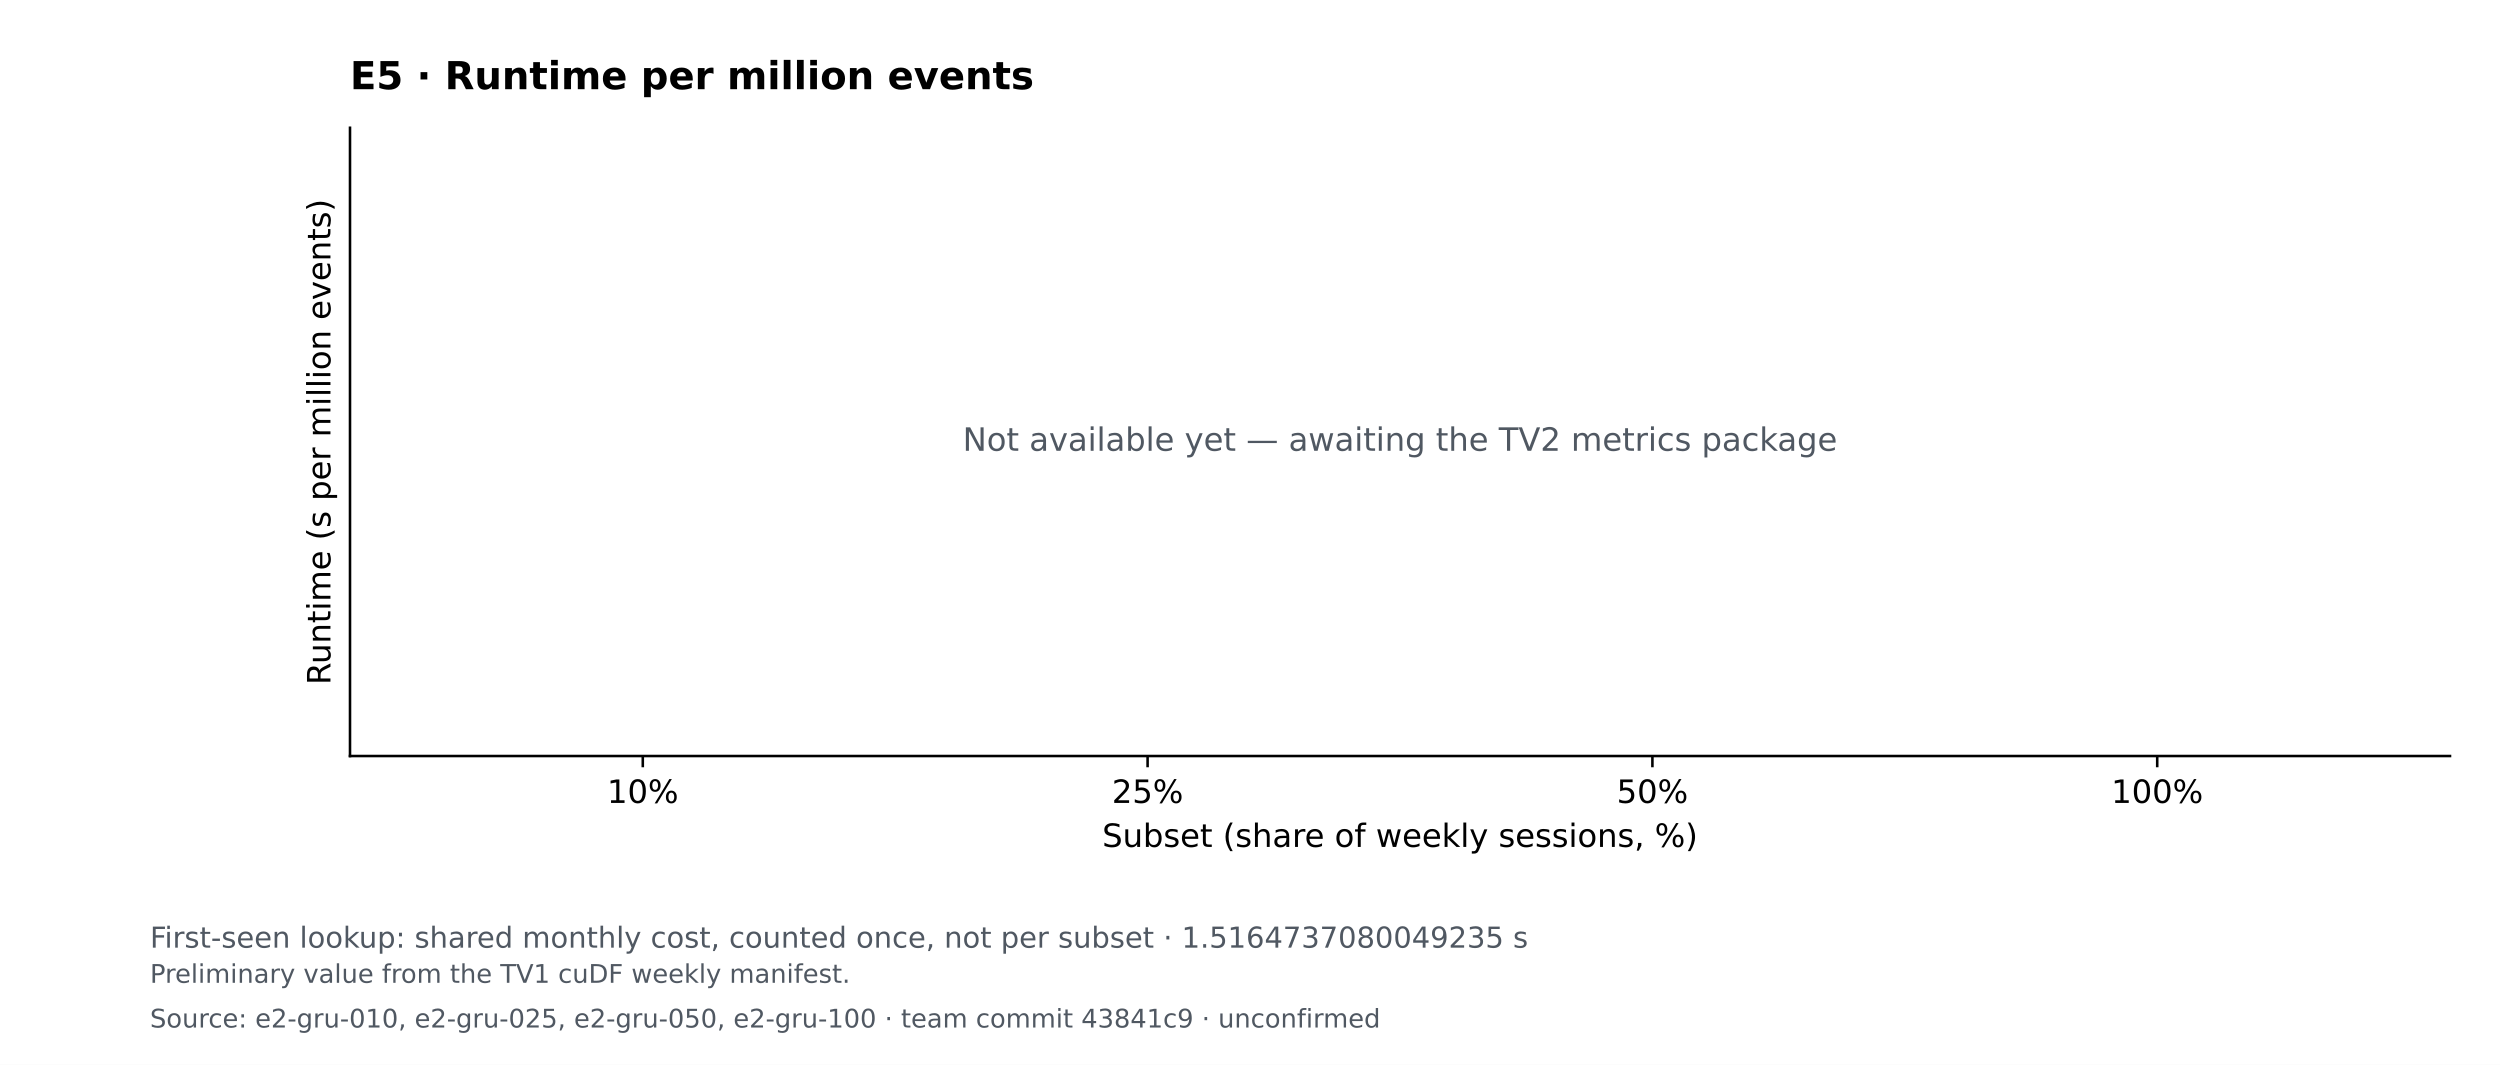
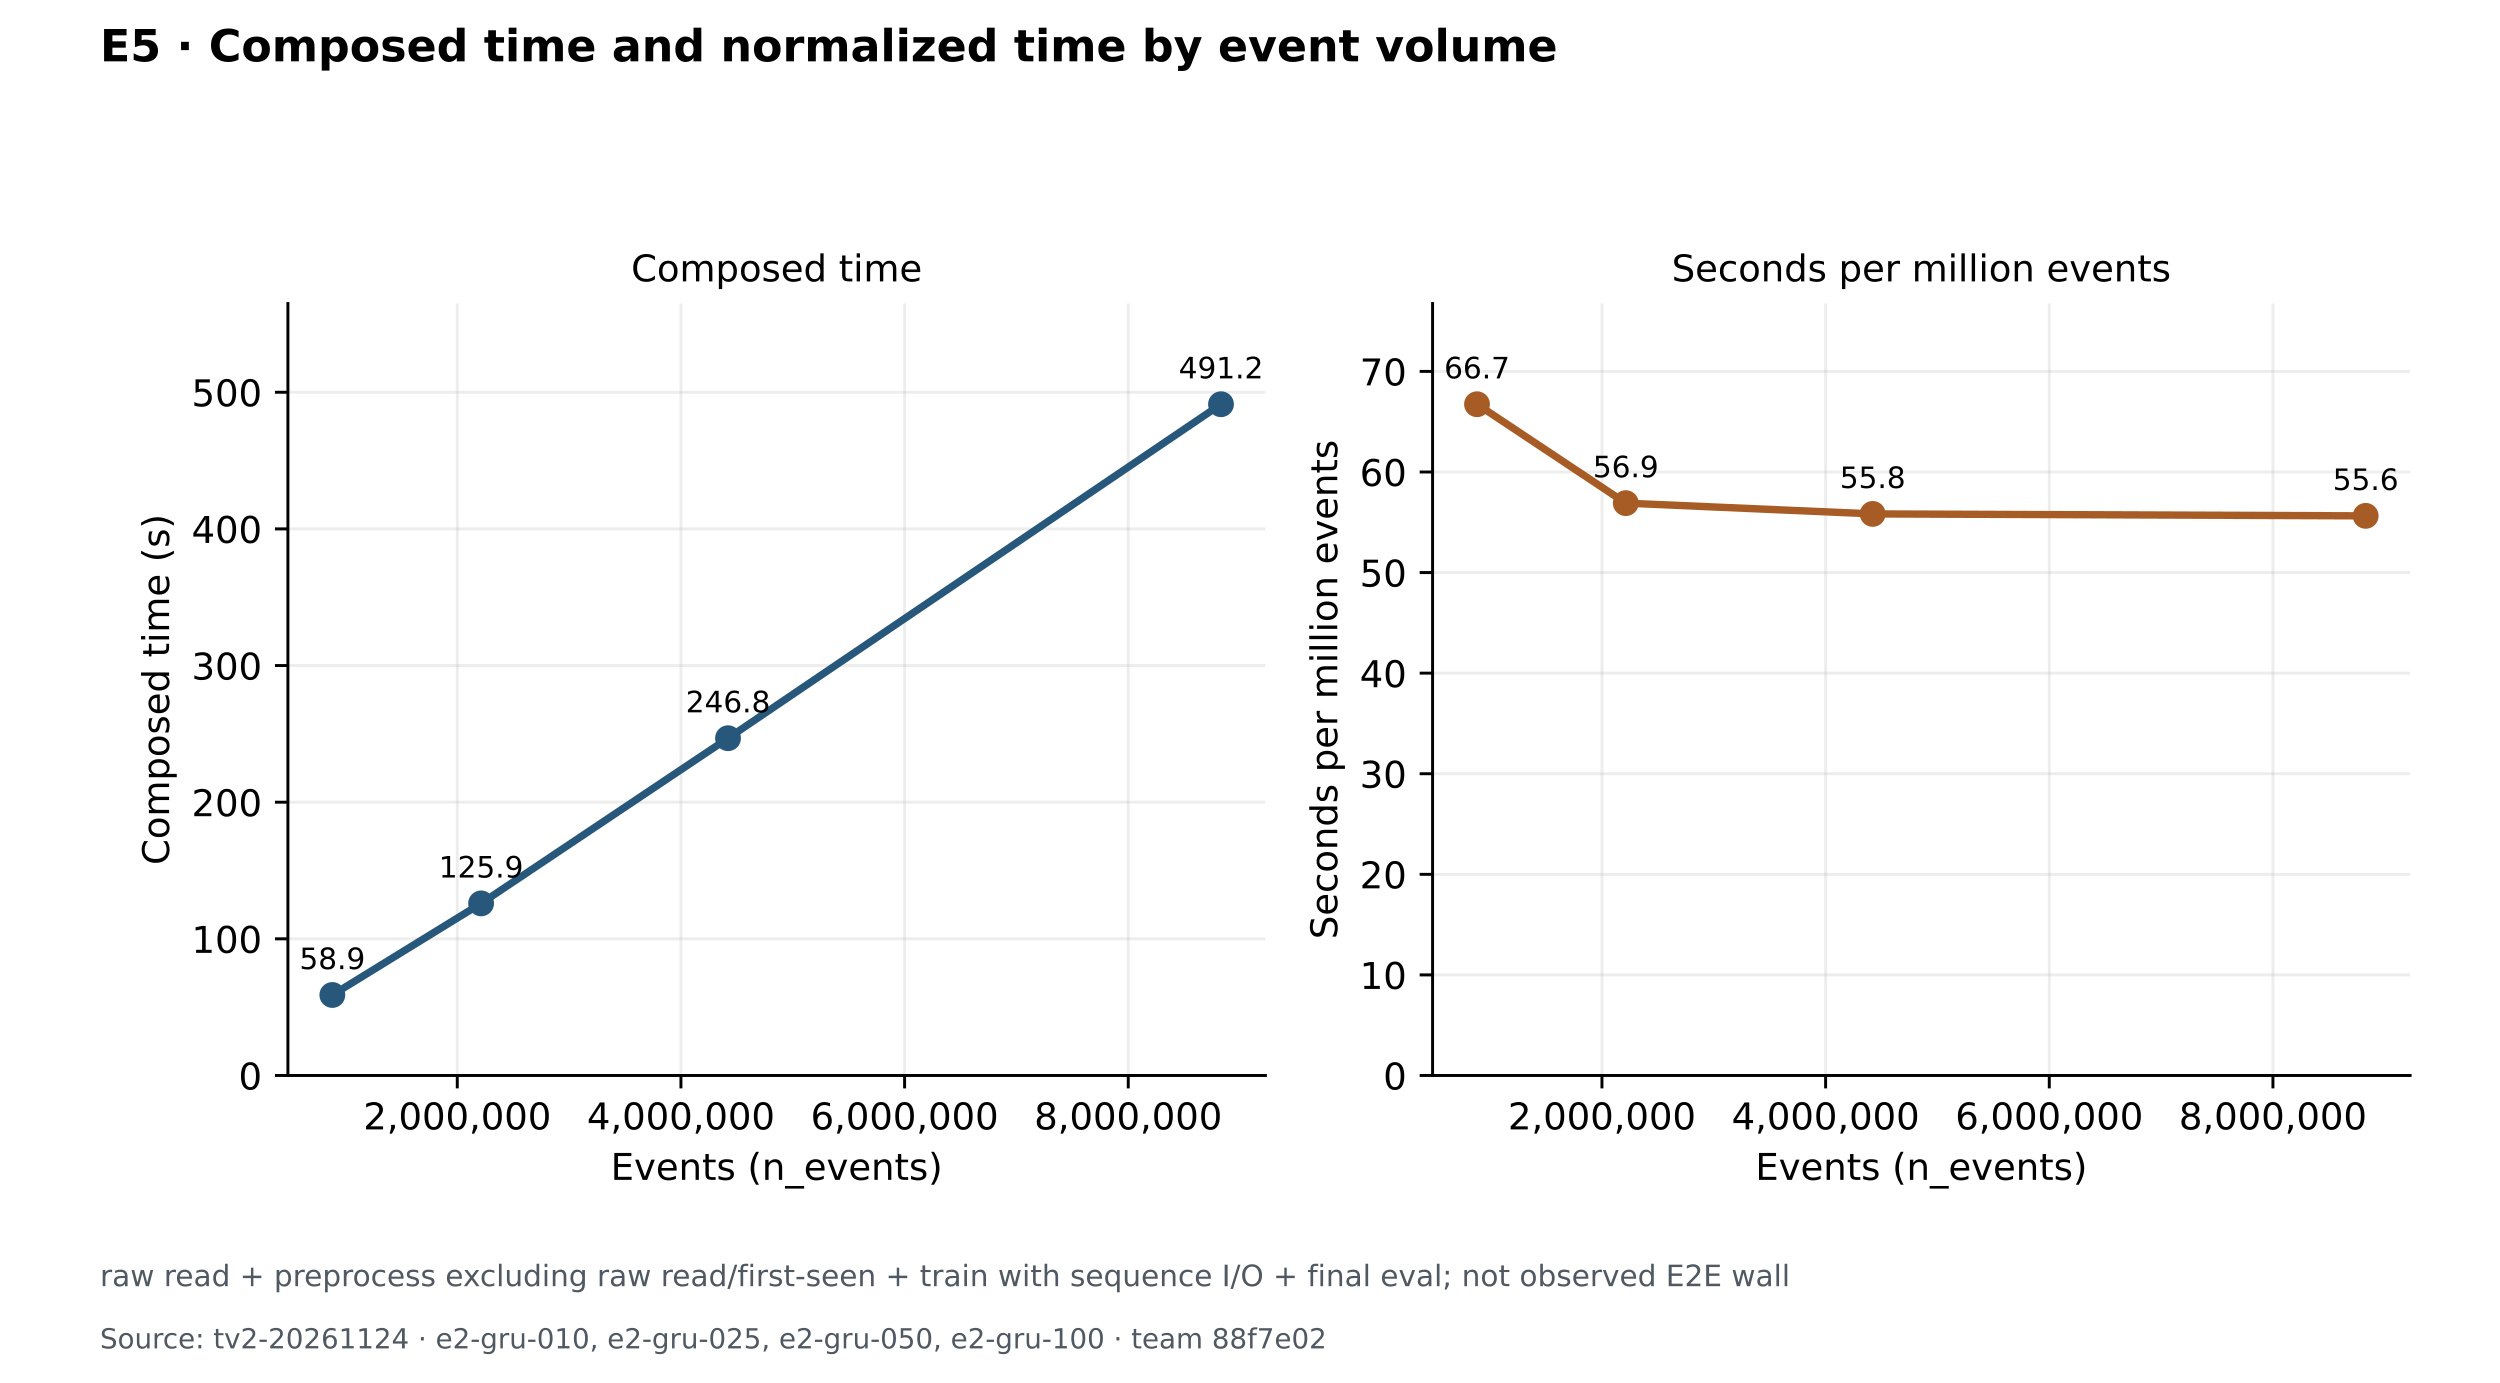
- <svg xmlns="http://www.w3.org/2000/svg" xmlns:xlink="http://www.w3.org/1999/xlink" width="777.6pt" height="331.2pt" viewBox="0 0 777.6 331.2" version="1.1">
+ <svg xmlns="http://www.w3.org/2000/svg" xmlns:xlink="http://www.w3.org/1999/xlink" width="676.8pt" height="374.4pt" viewBox="0 0 676.8 374.4" version="1.1">
  <defs>
    <style type="text/css">*{stroke-linejoin: round; stroke-linecap: butt}</style>
  </defs>
  <g id="figure_1">
    <g id="patch_1">
-       <path d="M 0 331.2 L 777.6 331.2 L 777.6 0 L 0 0 z " style="fill: #ffffff" />
+       <path d="M 0 374.4 L 676.8 374.4 L 676.8 0 L 0 0 z " style="fill: #ffffff" />
    </g>
    <g id="axes_1">
      <g id="patch_2">
-         <path d="M 108.864 235.152 L 762.048 235.152 L 762.048 39.744 L 108.864 39.744 z " style="fill: #ffffff" />
+         <path d="M 77.942 291.155 L 342.577 291.155 L 342.577 82.176 L 77.942 82.176 z " style="fill: #ffffff" />
      </g>
      <g id="matplotlib.axis_1">
        <g id="xtick_1">
          <g id="line2d_1">
+             <path d="M 123.793 291.155 L 123.793 82.176 " clip-path="url(#p7ad2aeffd7)" style="fill: none; stroke: #b0b0b0; stroke-opacity: 0.22; stroke-width: 0.8; stroke-linecap: square" />
+           </g>
+           <g id="line2d_2">
            <defs>
              <path id="mb6811b86c1" d="M 0 0 L 0 3.5 " style="stroke: #000000; stroke-width: 0.8" />
            </defs>
            <g>
-               <use xlink:href="#mb6811b86c1" x="199.933" y="235.152" style="stroke: #000000; stroke-width: 0.8" />
+               <use xlink:href="#mb6811b86c1" x="123.793" y="291.155" style="stroke: #000000; stroke-width: 0.8" />
            </g>
          </g>
          <g id="text_1">
-             <text style="font-size: 10px; font-family: 'DejaVu Sans', 'Bitstream Vera Sans', 'Computer Modern Sans Serif', 'Lucida Grande', 'Verdana', 'Geneva', 'Lucid', 'Arial', 'Helvetica', 'Avant Garde', sans-serif; text-anchor: middle" x="199.933" y="249.75" transform="rotate(-0 199.9329 249.7504)">10%</text>
+             <text style="font-size: 10px; font-family: 'DejaVu Sans', 'Bitstream Vera Sans', 'Computer Modern Sans Serif', 'Lucida Grande', 'Verdana', 'Geneva', 'Lucid', 'Arial', 'Helvetica', 'Avant Garde', sans-serif; text-anchor: middle" x="123.793" y="305.753" transform="rotate(-0 123.7933 305.7532)">2,000,000</text>
          </g>
        </g>
        <g id="xtick_2">
-           <g id="line2d_2">
-             <g>
-               <use xlink:href="#mb6811b86c1" x="356.948" y="235.152" style="stroke: #000000; stroke-width: 0.8" />
+           <g id="line2d_3">
+             <path d="M 184.342 291.155 L 184.342 82.176 " clip-path="url(#p7ad2aeffd7)" style="fill: none; stroke: #b0b0b0; stroke-opacity: 0.22; stroke-width: 0.8; stroke-linecap: square" />
+           </g>
+           <g id="line2d_4">
+             <g>
+               <use xlink:href="#mb6811b86c1" x="184.342" y="291.155" style="stroke: #000000; stroke-width: 0.8" />
            </g>
          </g>
          <g id="text_2">
-             <text style="font-size: 10px; font-family: 'DejaVu Sans', 'Bitstream Vera Sans', 'Computer Modern Sans Serif', 'Lucida Grande', 'Verdana', 'Geneva', 'Lucid', 'Arial', 'Helvetica', 'Avant Garde', sans-serif; text-anchor: middle" x="356.948" y="249.75" transform="rotate(-0 356.9483 249.7504)">25%</text>
+             <text style="font-size: 10px; font-family: 'DejaVu Sans', 'Bitstream Vera Sans', 'Computer Modern Sans Serif', 'Lucida Grande', 'Verdana', 'Geneva', 'Lucid', 'Arial', 'Helvetica', 'Avant Garde', sans-serif; text-anchor: middle" x="184.342" y="305.753" transform="rotate(-0 184.3424 305.7532)">4,000,000</text>
          </g>
        </g>
        <g id="xtick_3">
-           <g id="line2d_3">
-             <g>
-               <use xlink:href="#mb6811b86c1" x="513.964" y="235.152" style="stroke: #000000; stroke-width: 0.8" />
+           <g id="line2d_5">
+             <path d="M 244.892 291.155 L 244.892 82.176 " clip-path="url(#p7ad2aeffd7)" style="fill: none; stroke: #b0b0b0; stroke-opacity: 0.22; stroke-width: 0.8; stroke-linecap: square" />
+           </g>
+           <g id="line2d_6">
+             <g>
+               <use xlink:href="#mb6811b86c1" x="244.892" y="291.155" style="stroke: #000000; stroke-width: 0.8" />
            </g>
          </g>
          <g id="text_3">
-             <text style="font-size: 10px; font-family: 'DejaVu Sans', 'Bitstream Vera Sans', 'Computer Modern Sans Serif', 'Lucida Grande', 'Verdana', 'Geneva', 'Lucid', 'Arial', 'Helvetica', 'Avant Garde', sans-serif; text-anchor: middle" x="513.964" y="249.75" transform="rotate(-0 513.9637 249.7504)">50%</text>
+             <text style="font-size: 10px; font-family: 'DejaVu Sans', 'Bitstream Vera Sans', 'Computer Modern Sans Serif', 'Lucida Grande', 'Verdana', 'Geneva', 'Lucid', 'Arial', 'Helvetica', 'Avant Garde', sans-serif; text-anchor: middle" x="244.892" y="305.753" transform="rotate(-0 244.8915 305.7532)">6,000,000</text>
          </g>
        </g>
        <g id="xtick_4">
-           <g id="line2d_4">
-             <g>
-               <use xlink:href="#mb6811b86c1" x="670.979" y="235.152" style="stroke: #000000; stroke-width: 0.8" />
+           <g id="line2d_7">
+             <path d="M 305.441 291.155 L 305.441 82.176 " clip-path="url(#p7ad2aeffd7)" style="fill: none; stroke: #b0b0b0; stroke-opacity: 0.22; stroke-width: 0.8; stroke-linecap: square" />
+           </g>
+           <g id="line2d_8">
+             <g>
+               <use xlink:href="#mb6811b86c1" x="305.441" y="291.155" style="stroke: #000000; stroke-width: 0.8" />
            </g>
          </g>
          <g id="text_4">
-             <text style="font-size: 10px; font-family: 'DejaVu Sans', 'Bitstream Vera Sans', 'Computer Modern Sans Serif', 'Lucida Grande', 'Verdana', 'Geneva', 'Lucid', 'Arial', 'Helvetica', 'Avant Garde', sans-serif; text-anchor: middle" x="670.979" y="249.75" transform="rotate(-0 670.9791 249.7504)">100%</text>
+             <text style="font-size: 10px; font-family: 'DejaVu Sans', 'Bitstream Vera Sans', 'Computer Modern Sans Serif', 'Lucida Grande', 'Verdana', 'Geneva', 'Lucid', 'Arial', 'Helvetica', 'Avant Garde', sans-serif; text-anchor: middle" x="305.441" y="305.753" transform="rotate(-0 305.4406 305.7532)">8,000,000</text>
          </g>
        </g>
        <g id="text_5">
-           <text style="font-size: 10px; font-family: 'DejaVu Sans', 'Bitstream Vera Sans', 'Computer Modern Sans Serif', 'Lucida Grande', 'Verdana', 'Geneva', 'Lucid', 'Arial', 'Helvetica', 'Avant Garde', sans-serif; text-anchor: middle" x="435.456" y="263.429" transform="rotate(-0 435.456 263.4286)">Subset (share of weekly sessions, %)</text>
+           <text style="font-size: 10px; font-family: 'DejaVu Sans', 'Bitstream Vera Sans', 'Computer Modern Sans Serif', 'Lucida Grande', 'Verdana', 'Geneva', 'Lucid', 'Arial', 'Helvetica', 'Avant Garde', sans-serif; text-anchor: middle" x="210.259" y="319.42" transform="rotate(-0 210.2593 319.4204)">Events (n_events)</text>
        </g>
      </g>
      <g id="matplotlib.axis_2">
-         <g id="text_6">
-           <text style="font-size: 10px; font-family: 'DejaVu Sans', 'Bitstream Vera Sans', 'Computer Modern Sans Serif', 'Lucida Grande', 'Verdana', 'Geneva', 'Lucid', 'Arial', 'Helvetica', 'Avant Garde', sans-serif; text-anchor: middle" x="102.784" y="137.448" transform="rotate(-90 102.7843 137.448)">Runtime (s per million events)</text>
+         <g id="ytick_1">
+           <g id="line2d_9">
+             <path d="M 77.942 291.155 L 342.577 291.155 " clip-path="url(#p7ad2aeffd7)" style="fill: none; stroke: #b0b0b0; stroke-opacity: 0.22; stroke-width: 0.8; stroke-linecap: square" />
+           </g>
+           <g id="line2d_10">
+             <defs>
+               <path id="m4d95fca55f" d="M 0 0 L -3.5 0 " style="stroke: #000000; stroke-width: 0.8" />
+             </defs>
+             <g>
+               <use xlink:href="#m4d95fca55f" x="77.942" y="291.155" style="stroke: #000000; stroke-width: 0.8" />
+             </g>
+           </g>
+           <g id="text_6">
+             <text style="font-size: 10px; font-family: 'DejaVu Sans', 'Bitstream Vera Sans', 'Computer Modern Sans Serif', 'Lucida Grande', 'Verdana', 'Geneva', 'Lucid', 'Arial', 'Helvetica', 'Avant Garde', sans-serif; text-anchor: end" x="70.942" y="294.954" transform="rotate(-0 70.942 294.954)">0</text>
+           </g>
+         </g>
+         <g id="ytick_2">
+           <g id="line2d_11">
+             <path d="M 77.942 254.162 L 342.577 254.162 " clip-path="url(#p7ad2aeffd7)" style="fill: none; stroke: #b0b0b0; stroke-opacity: 0.22; stroke-width: 0.8; stroke-linecap: square" />
+           </g>
+           <g id="line2d_12">
+             <g>
+               <use xlink:href="#m4d95fca55f" x="77.942" y="254.162" style="stroke: #000000; stroke-width: 0.8" />
+             </g>
+           </g>
+           <g id="text_7">
+             <text style="font-size: 10px; font-family: 'DejaVu Sans', 'Bitstream Vera Sans', 'Computer Modern Sans Serif', 'Lucida Grande', 'Verdana', 'Geneva', 'Lucid', 'Arial', 'Helvetica', 'Avant Garde', sans-serif; text-anchor: end" x="70.942" y="257.962" transform="rotate(-0 70.942 257.9616)">100</text>
+           </g>
+         </g>
+         <g id="ytick_3">
+           <g id="line2d_13">
+             <path d="M 77.942 217.17 L 342.577 217.17 " clip-path="url(#p7ad2aeffd7)" style="fill: none; stroke: #b0b0b0; stroke-opacity: 0.22; stroke-width: 0.8; stroke-linecap: square" />
+           </g>
+           <g id="line2d_14">
+             <g>
+               <use xlink:href="#m4d95fca55f" x="77.942" y="217.17" style="stroke: #000000; stroke-width: 0.8" />
+             </g>
+           </g>
+           <g id="text_8">
+             <text style="font-size: 10px; font-family: 'DejaVu Sans', 'Bitstream Vera Sans', 'Computer Modern Sans Serif', 'Lucida Grande', 'Verdana', 'Geneva', 'Lucid', 'Arial', 'Helvetica', 'Avant Garde', sans-serif; text-anchor: end" x="70.942" y="220.969" transform="rotate(-0 70.942 220.9693)">200</text>
+           </g>
+         </g>
+         <g id="ytick_4">
+           <g id="line2d_15">
+             <path d="M 77.942 180.178 L 342.577 180.178 " clip-path="url(#p7ad2aeffd7)" style="fill: none; stroke: #b0b0b0; stroke-opacity: 0.22; stroke-width: 0.8; stroke-linecap: square" />
+           </g>
+           <g id="line2d_16">
+             <g>
+               <use xlink:href="#m4d95fca55f" x="77.942" y="180.178" style="stroke: #000000; stroke-width: 0.8" />
+             </g>
+           </g>
+           <g id="text_9">
+             <text style="font-size: 10px; font-family: 'DejaVu Sans', 'Bitstream Vera Sans', 'Computer Modern Sans Serif', 'Lucida Grande', 'Verdana', 'Geneva', 'Lucid', 'Arial', 'Helvetica', 'Avant Garde', sans-serif; text-anchor: end" x="70.942" y="183.977" transform="rotate(-0 70.942 183.977)">300</text>
+           </g>
+         </g>
+         <g id="ytick_5">
+           <g id="line2d_17">
+             <path d="M 77.942 143.185 L 342.577 143.185 " clip-path="url(#p7ad2aeffd7)" style="fill: none; stroke: #b0b0b0; stroke-opacity: 0.22; stroke-width: 0.8; stroke-linecap: square" />
+           </g>
+           <g id="line2d_18">
+             <g>
+               <use xlink:href="#m4d95fca55f" x="77.942" y="143.185" style="stroke: #000000; stroke-width: 0.8" />
+             </g>
+           </g>
+           <g id="text_10">
+             <text style="font-size: 10px; font-family: 'DejaVu Sans', 'Bitstream Vera Sans', 'Computer Modern Sans Serif', 'Lucida Grande', 'Verdana', 'Geneva', 'Lucid', 'Arial', 'Helvetica', 'Avant Garde', sans-serif; text-anchor: end" x="70.942" y="146.985" transform="rotate(-0 70.942 146.9846)">400</text>
+           </g>
+         </g>
+         <g id="ytick_6">
+           <g id="line2d_19">
+             <path d="M 77.942 106.193 L 342.577 106.193 " clip-path="url(#p7ad2aeffd7)" style="fill: none; stroke: #b0b0b0; stroke-opacity: 0.22; stroke-width: 0.8; stroke-linecap: square" />
+           </g>
+           <g id="line2d_20">
+             <g>
+               <use xlink:href="#m4d95fca55f" x="77.942" y="106.193" style="stroke: #000000; stroke-width: 0.8" />
+             </g>
+           </g>
+           <g id="text_11">
+             <text style="font-size: 10px; font-family: 'DejaVu Sans', 'Bitstream Vera Sans', 'Computer Modern Sans Serif', 'Lucida Grande', 'Verdana', 'Geneva', 'Lucid', 'Arial', 'Helvetica', 'Avant Garde', sans-serif; text-anchor: end" x="70.942" y="109.992" transform="rotate(-0 70.942 109.9923)">500</text>
+           </g>
+         </g>
+         <g id="text_12">
+           <text style="font-size: 10px; font-family: 'DejaVu Sans', 'Bitstream Vera Sans', 'Computer Modern Sans Serif', 'Lucida Grande', 'Verdana', 'Geneva', 'Lucid', 'Arial', 'Helvetica', 'Avant Garde', sans-serif; text-anchor: middle" x="45.775" y="186.665" transform="rotate(-90 45.77481 186.6654)">Composed time (s)</text>
+         </g>
+       </g>
+       <g id="line2d_21">
+         <path d="M 89.971 269.361 L 130.246 244.569 L 197.089 199.846 L 330.548 109.434 " clip-path="url(#p7ad2aeffd7)" style="fill: none; stroke: #27577a; stroke-width: 2; stroke-linecap: square" />
+         <defs>
+           <path id="mb4e2f2e528" d="M 0 3 C 0.796 3 1.559 2.684 2.121 2.121 C 2.684 1.559 3 0.796 3 0 C 3 -0.796 2.684 -1.559 2.121 -2.121 C 1.559 -2.684 0.796 -3 0 -3 C -0.796 -3 -1.559 -2.684 -2.121 -2.121 C -2.684 -1.559 -3 -0.796 -3 0 C -3 0.796 -2.684 1.559 -2.121 2.121 C -1.559 2.684 -0.796 3 0 3 z " style="stroke: #27577a" />
+         </defs>
+         <g clip-path="url(#p7ad2aeffd7)">
+           <use xlink:href="#mb4e2f2e528" x="89.971" y="269.361" style="fill: #27577a; stroke: #27577a" />
+           <use xlink:href="#mb4e2f2e528" x="130.246" y="244.569" style="fill: #27577a; stroke: #27577a" />
+           <use xlink:href="#mb4e2f2e528" x="197.089" y="199.846" style="fill: #27577a; stroke: #27577a" />
+           <use xlink:href="#mb4e2f2e528" x="330.548" y="109.434" style="fill: #27577a; stroke: #27577a" />
        </g>
      </g>
      <g id="patch_3">
-         <path d="M 108.864 235.152 L 108.864 39.744 " style="fill: none; stroke: #000000; stroke-width: 0.8; stroke-linejoin: miter; stroke-linecap: square" />
+         <path d="M 77.942 291.155 L 77.942 82.176 " style="fill: none; stroke: #000000; stroke-width: 0.8; stroke-linejoin: miter; stroke-linecap: square" />
      </g>
      <g id="patch_4">
-         <path d="M 108.864 235.152 L 762.048 235.152 " style="fill: none; stroke: #000000; stroke-width: 0.8; stroke-linejoin: miter; stroke-linecap: square" />
-       </g>
-       <g id="text_7">
-         <text style="font-size: 10px; font-family: 'DejaVu Sans', 'Bitstream Vera Sans', 'Computer Modern Sans Serif', 'Lucida Grande', 'Verdana', 'Geneva', 'Lucid', 'Arial', 'Helvetica', 'Avant Garde', sans-serif; text-anchor: middle; fill: #505862" x="435.456" y="140.207" transform="rotate(-0 435.456 140.2074)">Not available yet — awaiting the TV2 metrics package</text>
-       </g>
-       <g id="text_8">
-         <text style="font-weight: 700; font-size: 12px; font-family: 'DejaVu Sans', 'Bitstream Vera Sans', 'Computer Modern Sans Serif', 'Lucida Grande', 'Verdana', 'Geneva', 'Lucid', 'Arial', 'Helvetica', 'Avant Garde', sans-serif; text-anchor: start" x="108.864" y="27.744" transform="rotate(-0 108.864 27.744)">E5 · Runtime per million events</text>
-       </g>
-     </g>
-     <g id="text_9">
-       <text style="font-size: 9px; font-family: 'DejaVu Sans', 'Bitstream Vera Sans', 'Computer Modern Sans Serif', 'Lucida Grande', 'Verdana', 'Geneva', 'Lucid', 'Arial', 'Helvetica', 'Avant Garde', sans-serif; text-anchor: start; fill: #505862" x="46.656" y="294.768" transform="rotate(-0 46.656 294.768)">First-seen lookup: shared monthly cost, counted once, not per subset · 1.5164737080049235 s</text>
-     </g>
-     <g id="text_10">
-       <text style="font-size: 8px; font-family: 'DejaVu Sans', 'Bitstream Vera Sans', 'Computer Modern Sans Serif', 'Lucida Grande', 'Verdana', 'Geneva', 'Lucid', 'Arial', 'Helvetica', 'Avant Garde', sans-serif; text-anchor: start; fill: #505862" x="46.656" y="305.698" transform="rotate(-0 46.656 305.6976)">Preliminary value from the TV1 cuDF weekly manifest.</text>
-     </g>
-     <g id="text_11">
-       <text style="font-size: 8px; font-family: 'DejaVu Sans', 'Bitstream Vera Sans', 'Computer Modern Sans Serif', 'Lucida Grande', 'Verdana', 'Geneva', 'Lucid', 'Arial', 'Helvetica', 'Avant Garde', sans-serif; text-anchor: start; fill: #505862" x="46.656" y="319.608" transform="rotate(-0 46.656 319.608)">Source: e2-gru-010, e2-gru-025, e2-gru-050, e2-gru-100 · team commit 43841c9 · unconfirmed</text>
+         <path d="M 77.942 291.155 L 342.577 291.155 " style="fill: none; stroke: #000000; stroke-width: 0.8; stroke-linejoin: miter; stroke-linecap: square" />
+       </g>
+       <g id="text_13">
+         <text style="font-size: 8px; font-family: 'DejaVu Sans', 'Bitstream Vera Sans', 'Computer Modern Sans Serif', 'Lucida Grande', 'Verdana', 'Geneva', 'Lucid', 'Arial', 'Helvetica', 'Avant Garde', sans-serif; text-anchor: middle" x="89.971" y="262.361" transform="rotate(-0 89.97084 262.3609)">58.9</text>
+       </g>
+       <g id="text_14">
+         <text style="font-size: 8px; font-family: 'DejaVu Sans', 'Bitstream Vera Sans', 'Computer Modern Sans Serif', 'Lucida Grande', 'Verdana', 'Geneva', 'Lucid', 'Arial', 'Helvetica', 'Avant Garde', sans-serif; text-anchor: middle" x="130.246" y="237.569" transform="rotate(-0 130.246 237.5694)">125.9</text>
+       </g>
+       <g id="text_15">
+         <text style="font-size: 8px; font-family: 'DejaVu Sans', 'Bitstream Vera Sans', 'Computer Modern Sans Serif', 'Lucida Grande', 'Verdana', 'Geneva', 'Lucid', 'Arial', 'Helvetica', 'Avant Garde', sans-serif; text-anchor: middle" x="197.089" y="192.846" transform="rotate(-0 197.0891 192.8458)">246.8</text>
+       </g>
+       <g id="text_16">
+         <text style="font-size: 8px; font-family: 'DejaVu Sans', 'Bitstream Vera Sans', 'Computer Modern Sans Serif', 'Lucida Grande', 'Verdana', 'Geneva', 'Lucid', 'Arial', 'Helvetica', 'Avant Garde', sans-serif; text-anchor: middle" x="330.548" y="102.434" transform="rotate(-0 330.5478 102.4341)">491.2</text>
+       </g>
+       <g id="text_17">
+         <text style="font-size: 10px; font-family: 'DejaVu Sans', 'Bitstream Vera Sans', 'Computer Modern Sans Serif', 'Lucida Grande', 'Verdana', 'Geneva', 'Lucid', 'Arial', 'Helvetica', 'Avant Garde', sans-serif; text-anchor: middle" x="210.259" y="76.176" transform="rotate(-0 210.2593 76.176)">Composed time</text>
+       </g>
+     </g>
+     <g id="axes_2">
+       <g id="patch_5">
+         <path d="M 387.829 291.155 L 652.464 291.155 L 652.464 82.176 L 387.829 82.176 z " style="fill: #ffffff" />
+       </g>
+       <g id="matplotlib.axis_3">
+         <g id="xtick_5">
+           <g id="line2d_22">
+             <path d="M 433.681 291.155 L 433.681 82.176 " clip-path="url(#pb4ece4cae8)" style="fill: none; stroke: #b0b0b0; stroke-opacity: 0.22; stroke-width: 0.8; stroke-linecap: square" />
+           </g>
+           <g id="line2d_23">
+             <g>
+               <use xlink:href="#mb6811b86c1" x="433.681" y="291.155" style="stroke: #000000; stroke-width: 0.8" />
+             </g>
+           </g>
+           <g id="text_18">
+             <text style="font-size: 10px; font-family: 'DejaVu Sans', 'Bitstream Vera Sans', 'Computer Modern Sans Serif', 'Lucida Grande', 'Verdana', 'Geneva', 'Lucid', 'Arial', 'Helvetica', 'Avant Garde', sans-serif; text-anchor: middle" x="433.681" y="305.753" transform="rotate(-0 433.6807 305.7532)">2,000,000</text>
+           </g>
+         </g>
+         <g id="xtick_6">
+           <g id="line2d_24">
+             <path d="M 494.23 291.155 L 494.23 82.176 " clip-path="url(#pb4ece4cae8)" style="fill: none; stroke: #b0b0b0; stroke-opacity: 0.22; stroke-width: 0.8; stroke-linecap: square" />
+           </g>
+           <g id="line2d_25">
+             <g>
+               <use xlink:href="#mb6811b86c1" x="494.23" y="291.155" style="stroke: #000000; stroke-width: 0.8" />
+             </g>
+           </g>
+           <g id="text_19">
+             <text style="font-size: 10px; font-family: 'DejaVu Sans', 'Bitstream Vera Sans', 'Computer Modern Sans Serif', 'Lucida Grande', 'Verdana', 'Geneva', 'Lucid', 'Arial', 'Helvetica', 'Avant Garde', sans-serif; text-anchor: middle" x="494.23" y="305.753" transform="rotate(-0 494.2298 305.7532)">4,000,000</text>
+           </g>
+         </g>
+         <g id="xtick_7">
+           <g id="line2d_26">
+             <path d="M 554.779 291.155 L 554.779 82.176 " clip-path="url(#pb4ece4cae8)" style="fill: none; stroke: #b0b0b0; stroke-opacity: 0.22; stroke-width: 0.8; stroke-linecap: square" />
+           </g>
+           <g id="line2d_27">
+             <g>
+               <use xlink:href="#mb6811b86c1" x="554.779" y="291.155" style="stroke: #000000; stroke-width: 0.8" />
+             </g>
+           </g>
+           <g id="text_20">
+             <text style="font-size: 10px; font-family: 'DejaVu Sans', 'Bitstream Vera Sans', 'Computer Modern Sans Serif', 'Lucida Grande', 'Verdana', 'Geneva', 'Lucid', 'Arial', 'Helvetica', 'Avant Garde', sans-serif; text-anchor: middle" x="554.779" y="305.753" transform="rotate(-0 554.7789 305.7532)">6,000,000</text>
+           </g>
+         </g>
+         <g id="xtick_8">
+           <g id="line2d_28">
+             <path d="M 615.328 291.155 L 615.328 82.176 " clip-path="url(#pb4ece4cae8)" style="fill: none; stroke: #b0b0b0; stroke-opacity: 0.22; stroke-width: 0.8; stroke-linecap: square" />
+           </g>
+           <g id="line2d_29">
+             <g>
+               <use xlink:href="#mb6811b86c1" x="615.328" y="291.155" style="stroke: #000000; stroke-width: 0.8" />
+             </g>
+           </g>
+           <g id="text_21">
+             <text style="font-size: 10px; font-family: 'DejaVu Sans', 'Bitstream Vera Sans', 'Computer Modern Sans Serif', 'Lucida Grande', 'Verdana', 'Geneva', 'Lucid', 'Arial', 'Helvetica', 'Avant Garde', sans-serif; text-anchor: middle" x="615.328" y="305.753" transform="rotate(-0 615.328 305.7532)">8,000,000</text>
+           </g>
+         </g>
+         <g id="text_22">
+           <text style="font-size: 10px; font-family: 'DejaVu Sans', 'Bitstream Vera Sans', 'Computer Modern Sans Serif', 'Lucida Grande', 'Verdana', 'Geneva', 'Lucid', 'Arial', 'Helvetica', 'Avant Garde', sans-serif; text-anchor: middle" x="520.147" y="319.42" transform="rotate(-0 520.1467 319.4204)">Events (n_events)</text>
+         </g>
+       </g>
+       <g id="matplotlib.axis_4">
+         <g id="ytick_7">
+           <g id="line2d_30">
+             <path d="M 387.829 291.155 L 652.464 291.155 " clip-path="url(#pb4ece4cae8)" style="fill: none; stroke: #b0b0b0; stroke-opacity: 0.22; stroke-width: 0.8; stroke-linecap: square" />
+           </g>
+           <g id="line2d_31">
+             <g>
+               <use xlink:href="#m4d95fca55f" x="387.829" y="291.155" style="stroke: #000000; stroke-width: 0.8" />
+             </g>
+           </g>
+           <g id="text_23">
+             <text style="font-size: 10px; font-family: 'DejaVu Sans', 'Bitstream Vera Sans', 'Computer Modern Sans Serif', 'Lucida Grande', 'Verdana', 'Geneva', 'Lucid', 'Arial', 'Helvetica', 'Avant Garde', sans-serif; text-anchor: end" x="380.829" y="294.954" transform="rotate(-0 380.8294 294.954)">0</text>
+           </g>
+         </g>
+         <g id="ytick_8">
+           <g id="line2d_32">
+             <path d="M 387.829 263.925 L 652.464 263.925 " clip-path="url(#pb4ece4cae8)" style="fill: none; stroke: #b0b0b0; stroke-opacity: 0.22; stroke-width: 0.8; stroke-linecap: square" />
+           </g>
+           <g id="line2d_33">
+             <g>
+               <use xlink:href="#m4d95fca55f" x="387.829" y="263.925" style="stroke: #000000; stroke-width: 0.8" />
+             </g>
+           </g>
+           <g id="text_24">
+             <text style="font-size: 10px; font-family: 'DejaVu Sans', 'Bitstream Vera Sans', 'Computer Modern Sans Serif', 'Lucida Grande', 'Verdana', 'Geneva', 'Lucid', 'Arial', 'Helvetica', 'Avant Garde', sans-serif; text-anchor: end" x="380.829" y="267.724" transform="rotate(-0 380.8294 267.7239)">10</text>
+           </g>
+         </g>
+         <g id="ytick_9">
+           <g id="line2d_34">
+             <path d="M 387.829 236.695 L 652.464 236.695 " clip-path="url(#pb4ece4cae8)" style="fill: none; stroke: #b0b0b0; stroke-opacity: 0.22; stroke-width: 0.8; stroke-linecap: square" />
+           </g>
+           <g id="line2d_35">
+             <g>
+               <use xlink:href="#m4d95fca55f" x="387.829" y="236.695" style="stroke: #000000; stroke-width: 0.8" />
+             </g>
+           </g>
+           <g id="text_25">
+             <text style="font-size: 10px; font-family: 'DejaVu Sans', 'Bitstream Vera Sans', 'Computer Modern Sans Serif', 'Lucida Grande', 'Verdana', 'Geneva', 'Lucid', 'Arial', 'Helvetica', 'Avant Garde', sans-serif; text-anchor: end" x="380.829" y="240.494" transform="rotate(-0 380.8294 240.4939)">20</text>
+           </g>
+         </g>
+         <g id="ytick_10">
+           <g id="line2d_36">
+             <path d="M 387.829 209.465 L 652.464 209.465 " clip-path="url(#pb4ece4cae8)" style="fill: none; stroke: #b0b0b0; stroke-opacity: 0.22; stroke-width: 0.8; stroke-linecap: square" />
+           </g>
+           <g id="line2d_37">
+             <g>
+               <use xlink:href="#m4d95fca55f" x="387.829" y="209.465" style="stroke: #000000; stroke-width: 0.8" />
+             </g>
+           </g>
+           <g id="text_26">
+             <text style="font-size: 10px; font-family: 'DejaVu Sans', 'Bitstream Vera Sans', 'Computer Modern Sans Serif', 'Lucida Grande', 'Verdana', 'Geneva', 'Lucid', 'Arial', 'Helvetica', 'Avant Garde', sans-serif; text-anchor: end" x="380.829" y="213.264" transform="rotate(-0 380.8294 213.2638)">30</text>
+           </g>
+         </g>
+         <g id="ytick_11">
+           <g id="line2d_38">
+             <path d="M 387.829 182.235 L 652.464 182.235 " clip-path="url(#pb4ece4cae8)" style="fill: none; stroke: #b0b0b0; stroke-opacity: 0.22; stroke-width: 0.8; stroke-linecap: square" />
+           </g>
+           <g id="line2d_39">
+             <g>
+               <use xlink:href="#m4d95fca55f" x="387.829" y="182.235" style="stroke: #000000; stroke-width: 0.8" />
+             </g>
+           </g>
+           <g id="text_27">
+             <text style="font-size: 10px; font-family: 'DejaVu Sans', 'Bitstream Vera Sans', 'Computer Modern Sans Serif', 'Lucida Grande', 'Verdana', 'Geneva', 'Lucid', 'Arial', 'Helvetica', 'Avant Garde', sans-serif; text-anchor: end" x="380.829" y="186.034" transform="rotate(-0 380.8294 186.0338)">40</text>
+           </g>
+         </g>
+         <g id="ytick_12">
+           <g id="line2d_40">
+             <path d="M 387.829 155.004 L 652.464 155.004 " clip-path="url(#pb4ece4cae8)" style="fill: none; stroke: #b0b0b0; stroke-opacity: 0.22; stroke-width: 0.8; stroke-linecap: square" />
+           </g>
+           <g id="line2d_41">
+             <g>
+               <use xlink:href="#m4d95fca55f" x="387.829" y="155.004" style="stroke: #000000; stroke-width: 0.8" />
+             </g>
+           </g>
+           <g id="text_28">
+             <text style="font-size: 10px; font-family: 'DejaVu Sans', 'Bitstream Vera Sans', 'Computer Modern Sans Serif', 'Lucida Grande', 'Verdana', 'Geneva', 'Lucid', 'Arial', 'Helvetica', 'Avant Garde', sans-serif; text-anchor: end" x="380.829" y="158.804" transform="rotate(-0 380.8294 158.8037)">50</text>
+           </g>
+         </g>
+         <g id="ytick_13">
+           <g id="line2d_42">
+             <path d="M 387.829 127.774 L 652.464 127.774 " clip-path="url(#pb4ece4cae8)" style="fill: none; stroke: #b0b0b0; stroke-opacity: 0.22; stroke-width: 0.8; stroke-linecap: square" />
+           </g>
+           <g id="line2d_43">
+             <g>
+               <use xlink:href="#m4d95fca55f" x="387.829" y="127.774" style="stroke: #000000; stroke-width: 0.8" />
+             </g>
+           </g>
+           <g id="text_29">
+             <text style="font-size: 10px; font-family: 'DejaVu Sans', 'Bitstream Vera Sans', 'Computer Modern Sans Serif', 'Lucida Grande', 'Verdana', 'Geneva', 'Lucid', 'Arial', 'Helvetica', 'Avant Garde', sans-serif; text-anchor: end" x="380.829" y="131.574" transform="rotate(-0 380.8294 131.5736)">60</text>
+           </g>
+         </g>
+         <g id="ytick_14">
+           <g id="line2d_44">
+             <path d="M 387.829 100.544 L 652.464 100.544 " clip-path="url(#pb4ece4cae8)" style="fill: none; stroke: #b0b0b0; stroke-opacity: 0.22; stroke-width: 0.8; stroke-linecap: square" />
+           </g>
+           <g id="line2d_45">
+             <g>
+               <use xlink:href="#m4d95fca55f" x="387.829" y="100.544" style="stroke: #000000; stroke-width: 0.8" />
+             </g>
+           </g>
+           <g id="text_30">
+             <text style="font-size: 10px; font-family: 'DejaVu Sans', 'Bitstream Vera Sans', 'Computer Modern Sans Serif', 'Lucida Grande', 'Verdana', 'Geneva', 'Lucid', 'Arial', 'Helvetica', 'Avant Garde', sans-serif; text-anchor: end" x="380.829" y="104.344" transform="rotate(-0 380.8294 104.3436)">70</text>
+           </g>
+         </g>
+         <g id="text_31">
+           <text style="font-size: 10px; font-family: 'DejaVu Sans', 'Bitstream Vera Sans', 'Computer Modern Sans Serif', 'Lucida Grande', 'Verdana', 'Geneva', 'Lucid', 'Arial', 'Helvetica', 'Avant Garde', sans-serif; text-anchor: middle" x="362.025" y="186.665" transform="rotate(-90 362.0247 186.6654)">Seconds per million events</text>
+         </g>
+       </g>
+       <g id="line2d_46">
+         <path d="M 399.858 109.434 L 440.133 136.21 L 506.977 139.126 L 640.435 139.654 " clip-path="url(#pb4ece4cae8)" style="fill: none; stroke: #a75b25; stroke-width: 2; stroke-linecap: square" />
+         <defs>
+           <path id="m102b69808a" d="M 0 3 C 0.796 3 1.559 2.684 2.121 2.121 C 2.684 1.559 3 0.796 3 0 C 3 -0.796 2.684 -1.559 2.121 -2.121 C 1.559 -2.684 0.796 -3 0 -3 C -0.796 -3 -1.559 -2.684 -2.121 -2.121 C -2.684 -1.559 -3 -0.796 -3 0 C -3 0.796 -2.684 1.559 -2.121 2.121 C -1.559 2.684 -0.796 3 0 3 z " style="stroke: #a75b25" />
+         </defs>
+         <g clip-path="url(#pb4ece4cae8)">
+           <use xlink:href="#m102b69808a" x="399.858" y="109.434" style="fill: #a75b25; stroke: #a75b25" />
+           <use xlink:href="#m102b69808a" x="440.133" y="136.21" style="fill: #a75b25; stroke: #a75b25" />
+           <use xlink:href="#m102b69808a" x="506.977" y="139.126" style="fill: #a75b25; stroke: #a75b25" />
+           <use xlink:href="#m102b69808a" x="640.435" y="139.654" style="fill: #a75b25; stroke: #a75b25" />
+         </g>
+       </g>
+       <g id="patch_6">
+         <path d="M 387.829 291.155 L 387.829 82.176 " style="fill: none; stroke: #000000; stroke-width: 0.8; stroke-linejoin: miter; stroke-linecap: square" />
+       </g>
+       <g id="patch_7">
+         <path d="M 387.829 291.155 L 652.464 291.155 " style="fill: none; stroke: #000000; stroke-width: 0.8; stroke-linejoin: miter; stroke-linecap: square" />
+       </g>
+       <g id="text_32">
+         <text style="font-size: 8px; font-family: 'DejaVu Sans', 'Bitstream Vera Sans', 'Computer Modern Sans Serif', 'Lucida Grande', 'Verdana', 'Geneva', 'Lucid', 'Arial', 'Helvetica', 'Avant Garde', sans-serif; text-anchor: middle" x="399.858" y="102.434" transform="rotate(-0 399.8582 102.4341)">66.7</text>
+       </g>
+       <g id="text_33">
+         <text style="font-size: 8px; font-family: 'DejaVu Sans', 'Bitstream Vera Sans', 'Computer Modern Sans Serif', 'Lucida Grande', 'Verdana', 'Geneva', 'Lucid', 'Arial', 'Helvetica', 'Avant Garde', sans-serif; text-anchor: middle" x="440.133" y="129.21" transform="rotate(-0 440.1334 129.2098)">56.9</text>
+       </g>
+       <g id="text_34">
+         <text style="font-size: 8px; font-family: 'DejaVu Sans', 'Bitstream Vera Sans', 'Computer Modern Sans Serif', 'Lucida Grande', 'Verdana', 'Geneva', 'Lucid', 'Arial', 'Helvetica', 'Avant Garde', sans-serif; text-anchor: middle" x="506.977" y="132.126" transform="rotate(-0 506.9765 132.126)">55.8</text>
+       </g>
+       <g id="text_35">
+         <text style="font-size: 8px; font-family: 'DejaVu Sans', 'Bitstream Vera Sans', 'Computer Modern Sans Serif', 'Lucida Grande', 'Verdana', 'Geneva', 'Lucid', 'Arial', 'Helvetica', 'Avant Garde', sans-serif; text-anchor: middle" x="640.435" y="132.654" transform="rotate(-0 640.4352 132.6543)">55.6</text>
+       </g>
+       <g id="text_36">
+         <text style="font-size: 10px; font-family: 'DejaVu Sans', 'Bitstream Vera Sans', 'Computer Modern Sans Serif', 'Lucida Grande', 'Verdana', 'Geneva', 'Lucid', 'Arial', 'Helvetica', 'Avant Garde', sans-serif; text-anchor: middle" x="520.147" y="76.176" transform="rotate(-0 520.1467 76.176)">Seconds per million events</text>
+       </g>
+     </g>
+     <g id="text_37">
+       <text style="font-weight: 700; font-size: 12px; font-family: 'DejaVu Sans', 'Bitstream Vera Sans', 'Computer Modern Sans Serif', 'Lucida Grande', 'Verdana', 'Geneva', 'Lucid', 'Arial', 'Helvetica', 'Avant Garde', sans-serif; text-anchor: start" x="27.072" y="16.606" transform="rotate(-0 27.072 16.60612)">E5 · Composed time and normalized time by event volume</text>
+     </g>
+     <g id="text_38">
+       <text style="font-size: 8px; font-family: 'DejaVu Sans', 'Bitstream Vera Sans', 'Computer Modern Sans Serif', 'Lucida Grande', 'Verdana', 'Geneva', 'Lucid', 'Arial', 'Helvetica', 'Avant Garde', sans-serif; text-anchor: start; fill: #505862" x="27.072" y="348.192" transform="rotate(-0 27.072 348.192)">raw read + preprocess excluding raw read/first-seen + train with sequence I/O + final eval; not observed E2E wall</text>
+     </g>
+     <g id="text_39">
+       <text style="font-size: 7.5px; font-family: 'DejaVu Sans', 'Bitstream Vera Sans', 'Computer Modern Sans Serif', 'Lucida Grande', 'Verdana', 'Geneva', 'Lucid', 'Arial', 'Helvetica', 'Avant Garde', sans-serif; text-anchor: start; fill: #505862" x="27.072" y="365.04" transform="rotate(-0 27.072 365.04)">Source: tv2-20261124 · e2-gru-010, e2-gru-025, e2-gru-050, e2-gru-100 · team 88f7e02</text>
    </g>
  </g>
+   <defs>
+     <clipPath id="p7ad2aeffd7">
+       <rect x="77.942" y="82.176" width="264.635" height="208.979" />
+     </clipPath>
+     <clipPath id="pb4ece4cae8">
+       <rect x="387.829" y="82.176" width="264.635" height="208.979" />
+     </clipPath>
+   </defs>
</svg>
